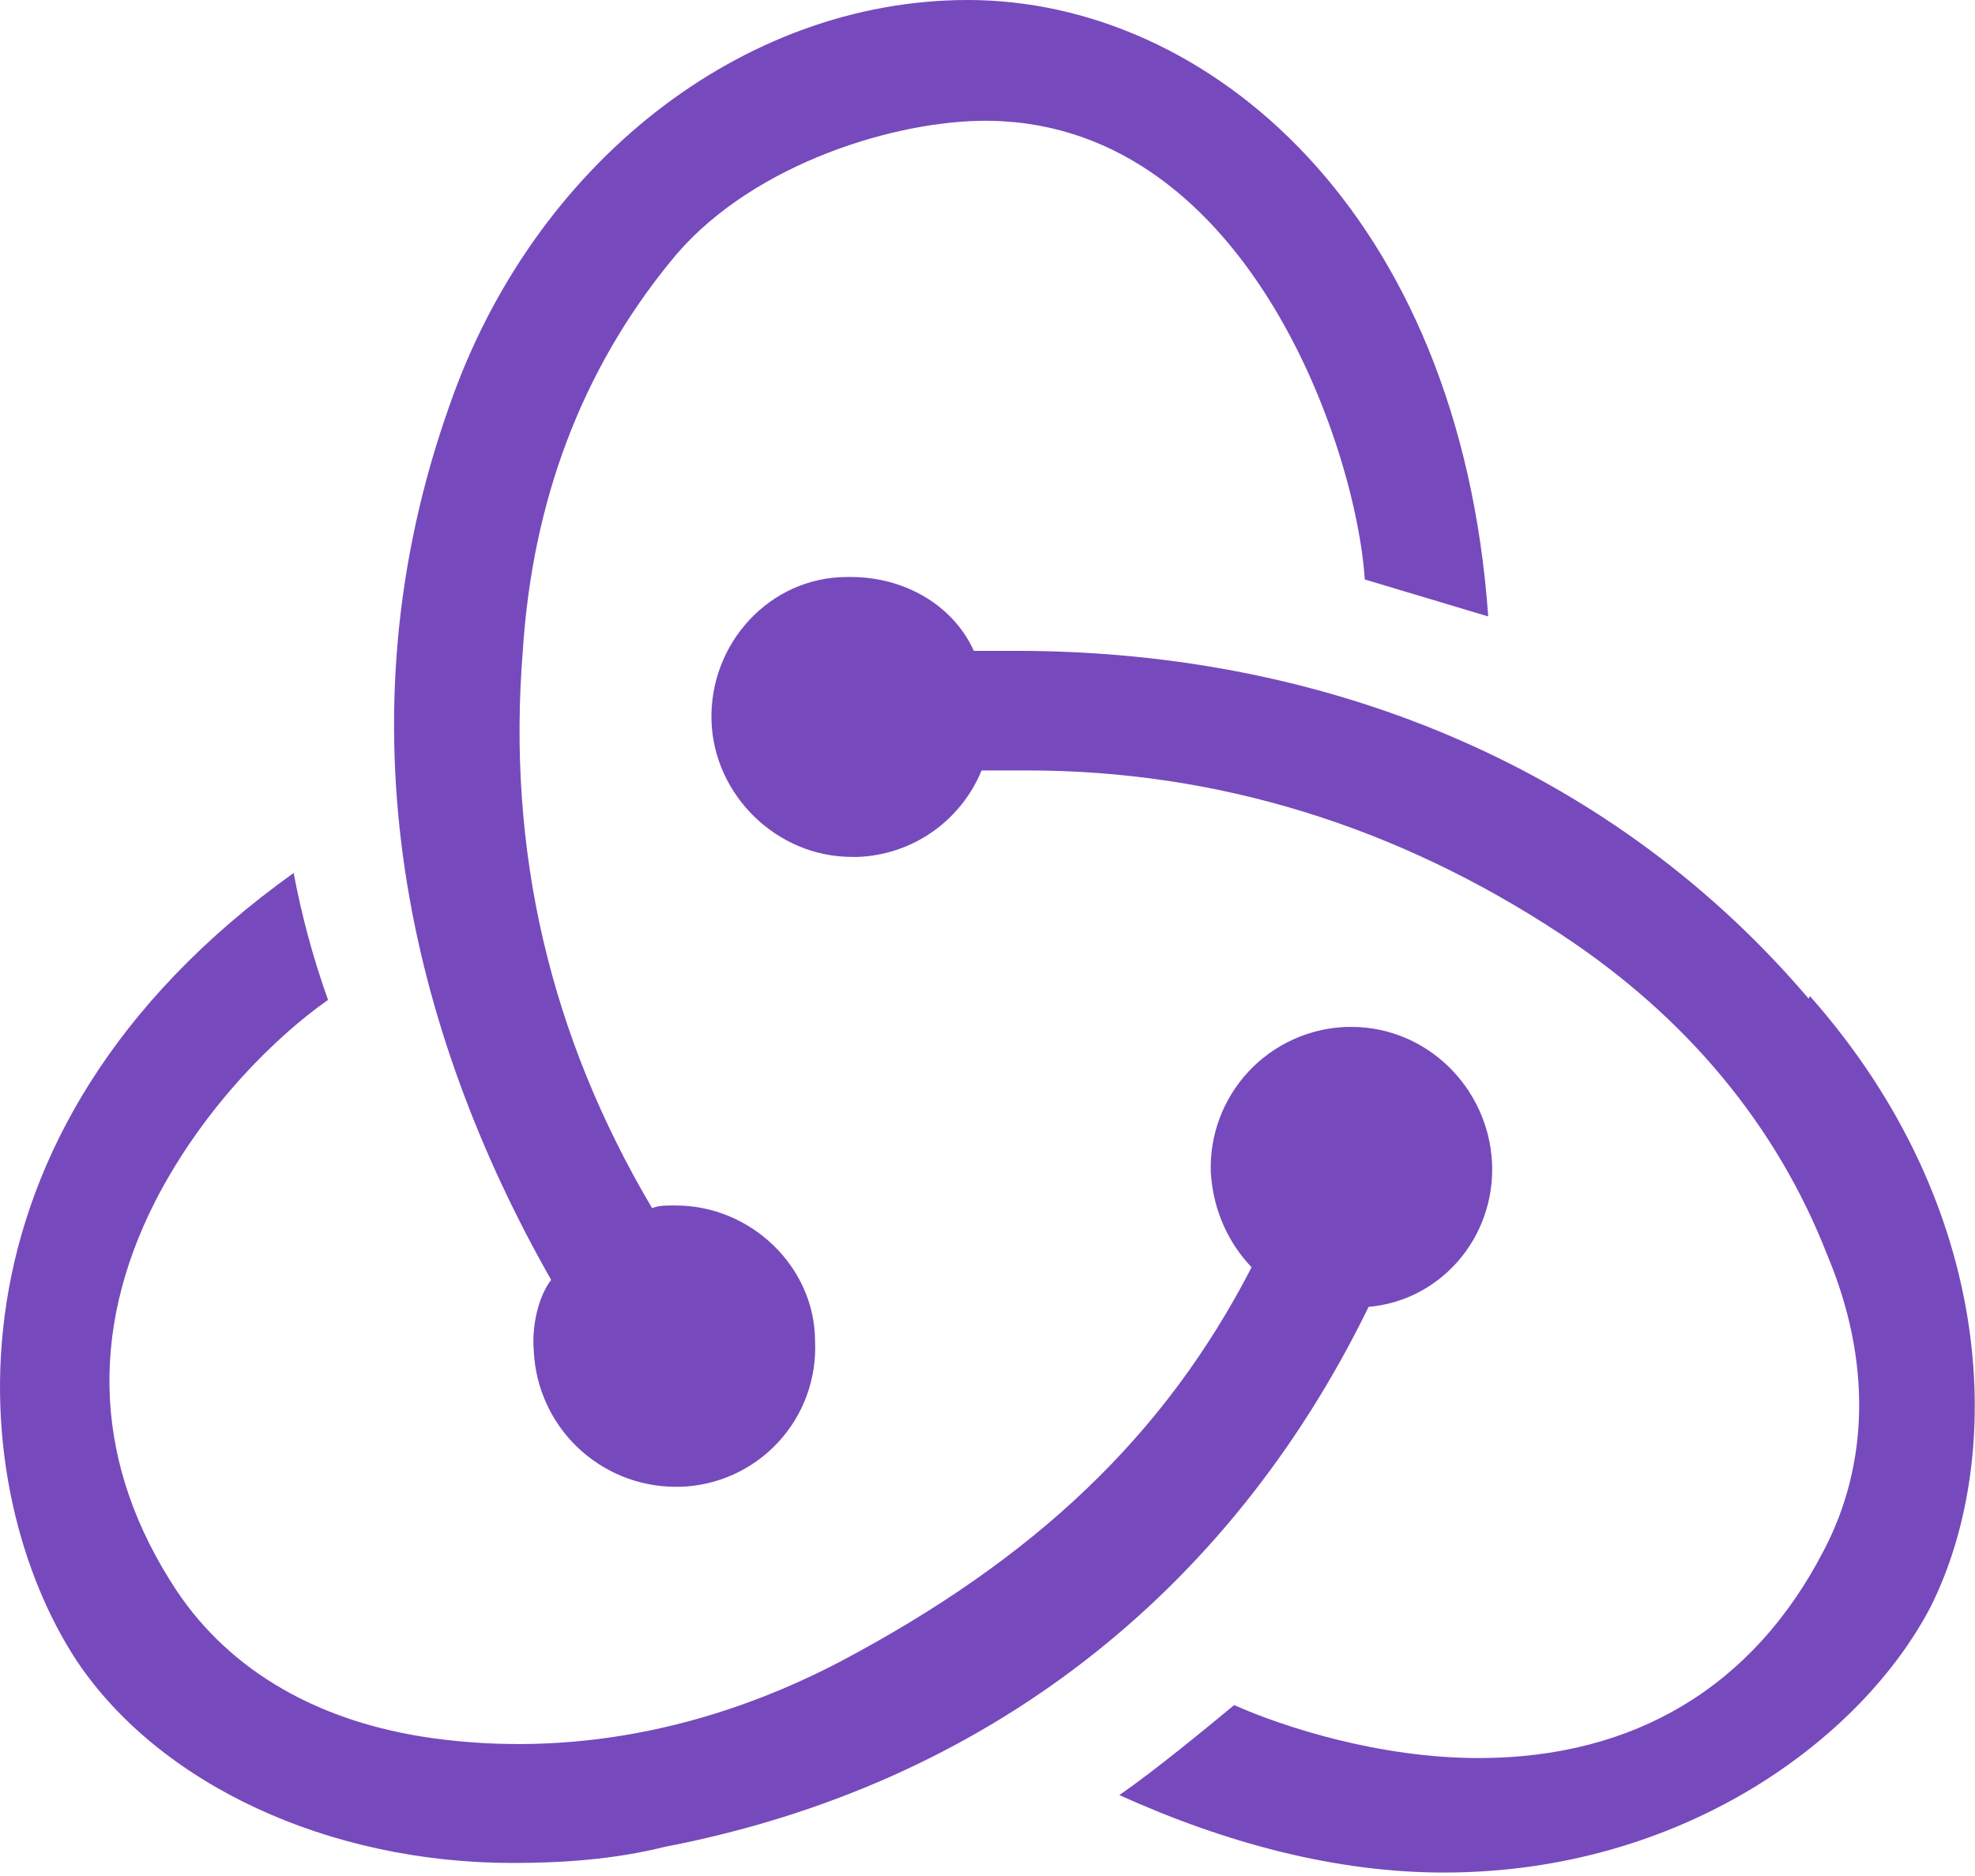
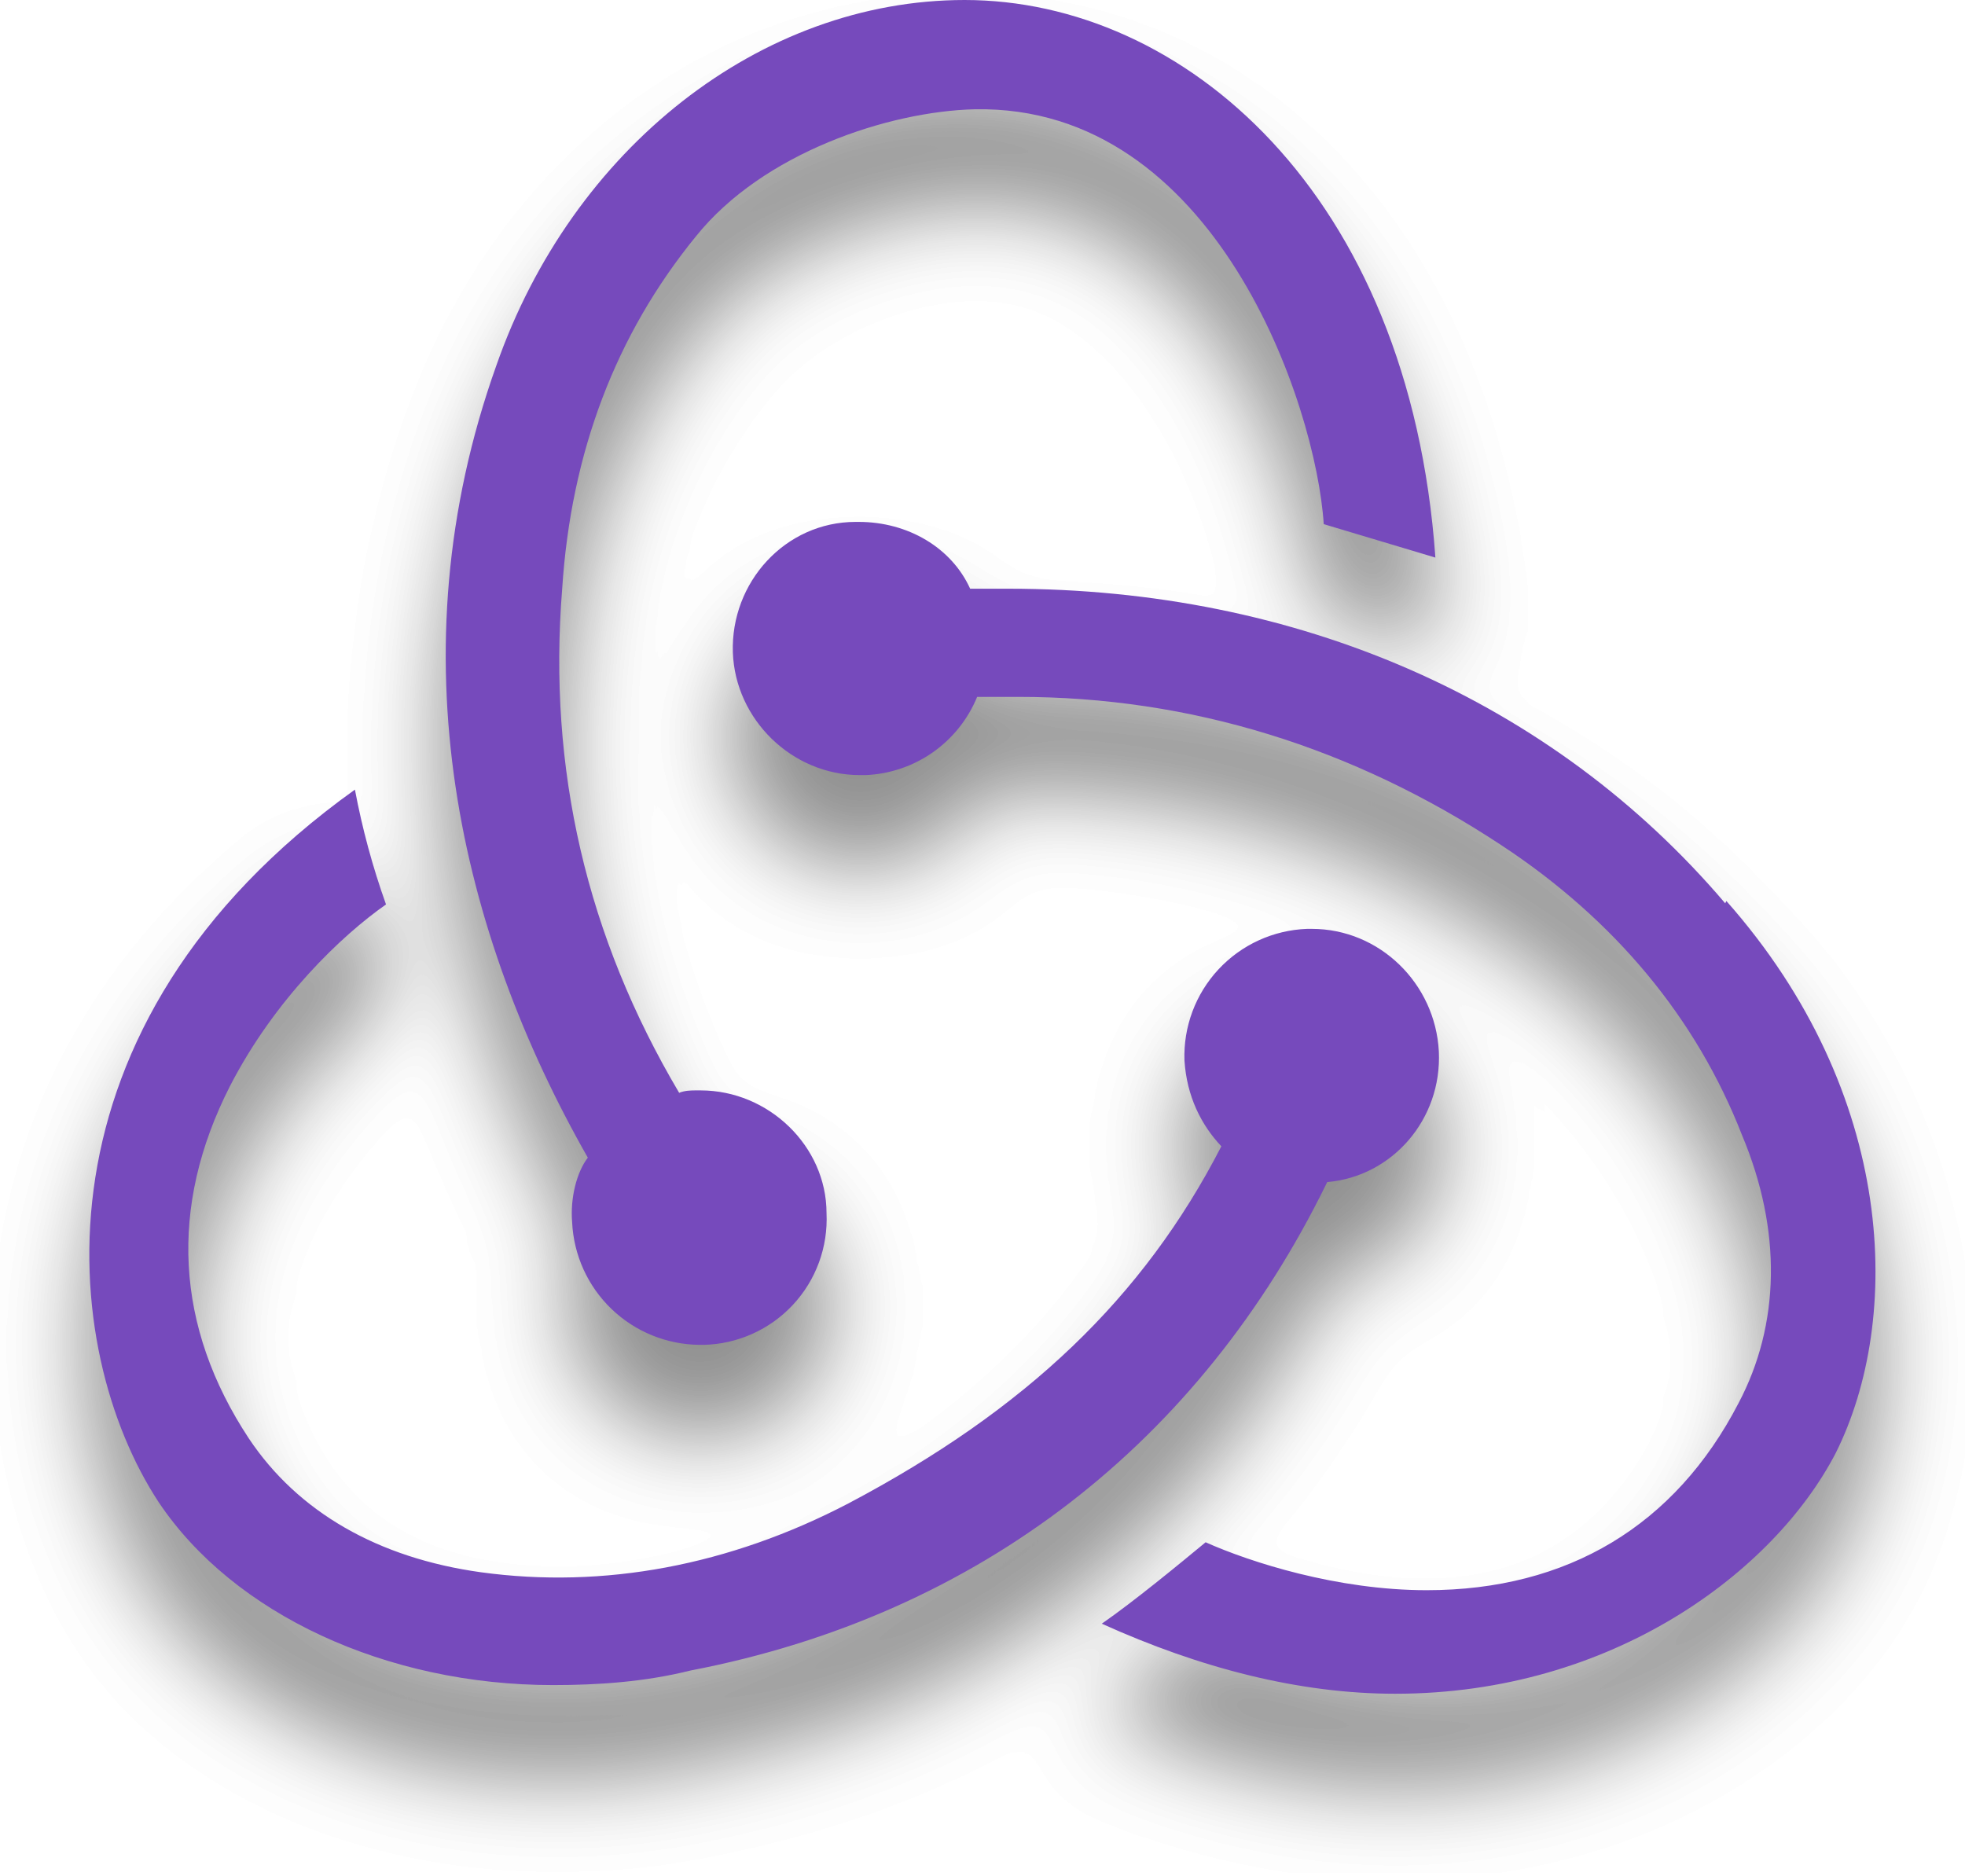
- <svg xmlns="http://www.w3.org/2000/svg" width="80" height="76" viewBox="0 0 80 76" fill="none">
-   <path d="M55.437 52.943C58.34 52.695 60.58 50.142 60.437 47.095C60.28 44.047 57.78 41.602 54.747 41.602H54.537C53.027 41.657 51.6 42.308 50.57 43.414C49.54 44.52 48.991 45.99 49.045 47.5C49.147 49.102 49.797 50.39 50.697 51.34C47.195 58.138 41.96 63.127 34.005 67.33C28.667 70.118 23.027 71.172 17.535 70.418C12.937 69.78 9.345 67.725 7.145 64.427C3.847 59.428 3.547 54.05 6.297 48.648C8.3 44.755 11.297 41.9 13.287 40.508C12.689 38.832 12.223 37.113 11.895 35.365C-2.895 45.953 -1.385 60.445 3.107 67.282C6.455 72.282 13.287 75.472 20.775 75.472C22.782 75.472 24.877 75.33 26.922 74.82C39.92 72.32 49.75 64.532 55.385 53.05L55.437 52.943ZM73.262 40.458C65.53 31.367 54.135 26.367 41.155 26.367H39.447C38.615 24.53 36.66 23.375 34.46 23.375H34.317C31.167 23.375 28.717 26.082 28.82 29.223C28.927 32.215 31.462 34.715 34.51 34.715H34.76C35.841 34.671 36.887 34.318 37.773 33.697C38.659 33.076 39.349 32.214 39.76 31.212H41.607C49.305 31.212 56.585 33.465 63.237 37.855C68.315 41.197 71.975 45.602 74.017 50.847C75.815 55.13 75.71 59.337 73.86 62.84C71.022 68.32 66.217 71.222 59.89 71.222C55.892 71.222 52 69.972 49.992 69.075C48.795 70.065 46.79 71.718 45.342 72.722C49.745 74.713 54.185 75.86 58.482 75.86C68.222 75.86 75.462 70.377 78.21 65.08C81.202 59.09 80.957 48.998 73.312 40.352L73.262 40.458ZM21.622 54.74C21.691 56.211 22.32 57.6 23.38 58.621C24.441 59.643 25.852 60.219 27.325 60.233H27.522C28.273 60.215 29.012 60.047 29.697 59.739C30.382 59.431 30.998 58.99 31.51 58.44C32.022 57.891 32.419 57.245 32.677 56.54C32.935 55.835 33.05 55.085 33.015 54.335C33.015 51.337 30.425 48.837 27.377 48.837H27.167C26.975 48.837 26.675 48.837 26.415 48.945C22.275 41.953 20.527 34.453 21.177 26.365C21.57 20.273 23.575 14.985 27.167 10.585C30.165 6.848 35.8 4.985 39.655 4.895C50.437 4.685 54.942 18.135 55.282 23.475L60.282 24.973C59.122 8.592 48.942 0 39.202 0C30.062 0 21.622 6.64 18.225 16.38C13.587 29.378 16.635 41.85 22.325 51.85C21.832 52.487 21.532 53.648 21.622 54.74Z" fill="#764ABC" />
+ <svg xmlns="http://www.w3.org/2000/svg" width="88" height="84" viewBox="0 0 88 84" fill="none">
+   <g filter="url(#filter0_dd)">
+     <path d="M59.437 52.943C62.34 52.695 64.58 50.142 64.437 47.095C64.28 44.047 61.78 41.602 58.747 41.602H58.537C57.027 41.657 55.6 42.308 54.57 43.414C53.54 44.52 52.991 45.99 53.045 47.5C53.147 49.102 53.797 50.39 54.697 51.34C51.195 58.138 45.96 63.127 38.005 67.33C32.667 70.118 27.027 71.172 21.535 70.418C16.937 69.78 13.345 67.725 11.145 64.427C7.847 59.428 7.547 54.05 10.297 48.648C12.3 44.755 15.297 41.9 17.287 40.508C16.689 38.833 16.223 37.113 15.895 35.365C1.105 45.953 2.615 60.445 7.107 67.282C10.455 72.282 17.287 75.472 24.775 75.472C26.782 75.472 28.877 75.33 30.922 74.82C43.92 72.32 53.75 64.532 59.385 53.05L59.437 52.943ZM77.262 40.458C69.53 31.367 58.135 26.367 45.155 26.367H43.447C42.615 24.53 40.66 23.375 38.46 23.375H38.317C35.167 23.375 32.717 26.082 32.82 29.223C32.927 32.215 35.462 34.715 38.51 34.715H38.76C39.841 34.671 40.887 34.318 41.773 33.697C42.659 33.076 43.349 32.214 43.76 31.212H45.607C53.305 31.212 60.585 33.465 67.237 37.855C72.315 41.197 75.975 45.602 78.017 50.847C79.815 55.13 79.71 59.337 77.86 62.84C75.022 68.32 70.217 71.222 63.89 71.222C59.892 71.222 56 69.972 53.992 69.075C52.795 70.065 50.79 71.718 49.342 72.722C53.745 74.713 58.185 75.86 62.482 75.86C72.222 75.86 79.462 70.377 82.21 65.08C85.202 59.09 84.957 48.998 77.312 40.352L77.262 40.458ZM25.622 54.74C25.691 56.211 26.32 57.6 27.38 58.621C28.441 59.643 29.852 60.219 31.325 60.233H31.522C32.273 60.215 33.012 60.047 33.697 59.739C34.382 59.431 34.998 58.99 35.51 58.44C36.022 57.891 36.419 57.245 36.677 56.54C36.935 55.835 37.05 55.085 37.015 54.335C37.015 51.337 34.425 48.837 31.377 48.837H31.167C30.975 48.837 30.675 48.837 30.415 48.945C26.275 41.953 24.527 34.453 25.177 26.365C25.57 20.273 27.575 14.985 31.167 10.585C34.165 6.848 39.8 4.985 43.655 4.895C54.437 4.685 58.942 18.135 59.282 23.475L64.282 24.973C63.122 8.592 52.942 0 43.202 0C34.062 0 25.622 6.64 22.225 16.38C17.587 29.378 20.635 41.85 26.325 51.85C25.832 52.487 25.532 53.648 25.622 54.74Z" fill="#764ABC" />
+   </g>
+   <defs>
+     <filter id="filter0_dd" x="0" y="0" width="87.991" height="83.86" filterUnits="userSpaceOnUse" color-interpolation-filters="sRGB">
+       <feFlood flood-opacity="0" result="BackgroundImageFix" />
+       <feColorMatrix in="SourceAlpha" type="matrix" values="0 0 0 0 0 0 0 0 0 0 0 0 0 0 0 0 0 0 127 0" />
+       <feOffset dy="4" />
+       <feGaussianBlur stdDeviation="2" />
+       <feColorMatrix type="matrix" values="0 0 0 0 0 0 0 0 0 0 0 0 0 0 0 0 0 0 0.25 0" />
+       <feBlend mode="normal" in2="BackgroundImageFix" result="effect1_dropShadow" />
+       <feColorMatrix in="SourceAlpha" type="matrix" values="0 0 0 0 0 0 0 0 0 0 0 0 0 0 0 0 0 0 127 0" />
+       <feOffset dy="4" />
+       <feGaussianBlur stdDeviation="2" />
+       <feColorMatrix type="matrix" values="0 0 0 0 0 0 0 0 0 0 0 0 0 0 0 0 0 0 0.25 0" />
+       <feBlend mode="normal" in2="effect1_dropShadow" result="effect2_dropShadow" />
+       <feBlend mode="normal" in="SourceGraphic" in2="effect2_dropShadow" result="shape" />
+     </filter>
+   </defs>
</svg>
